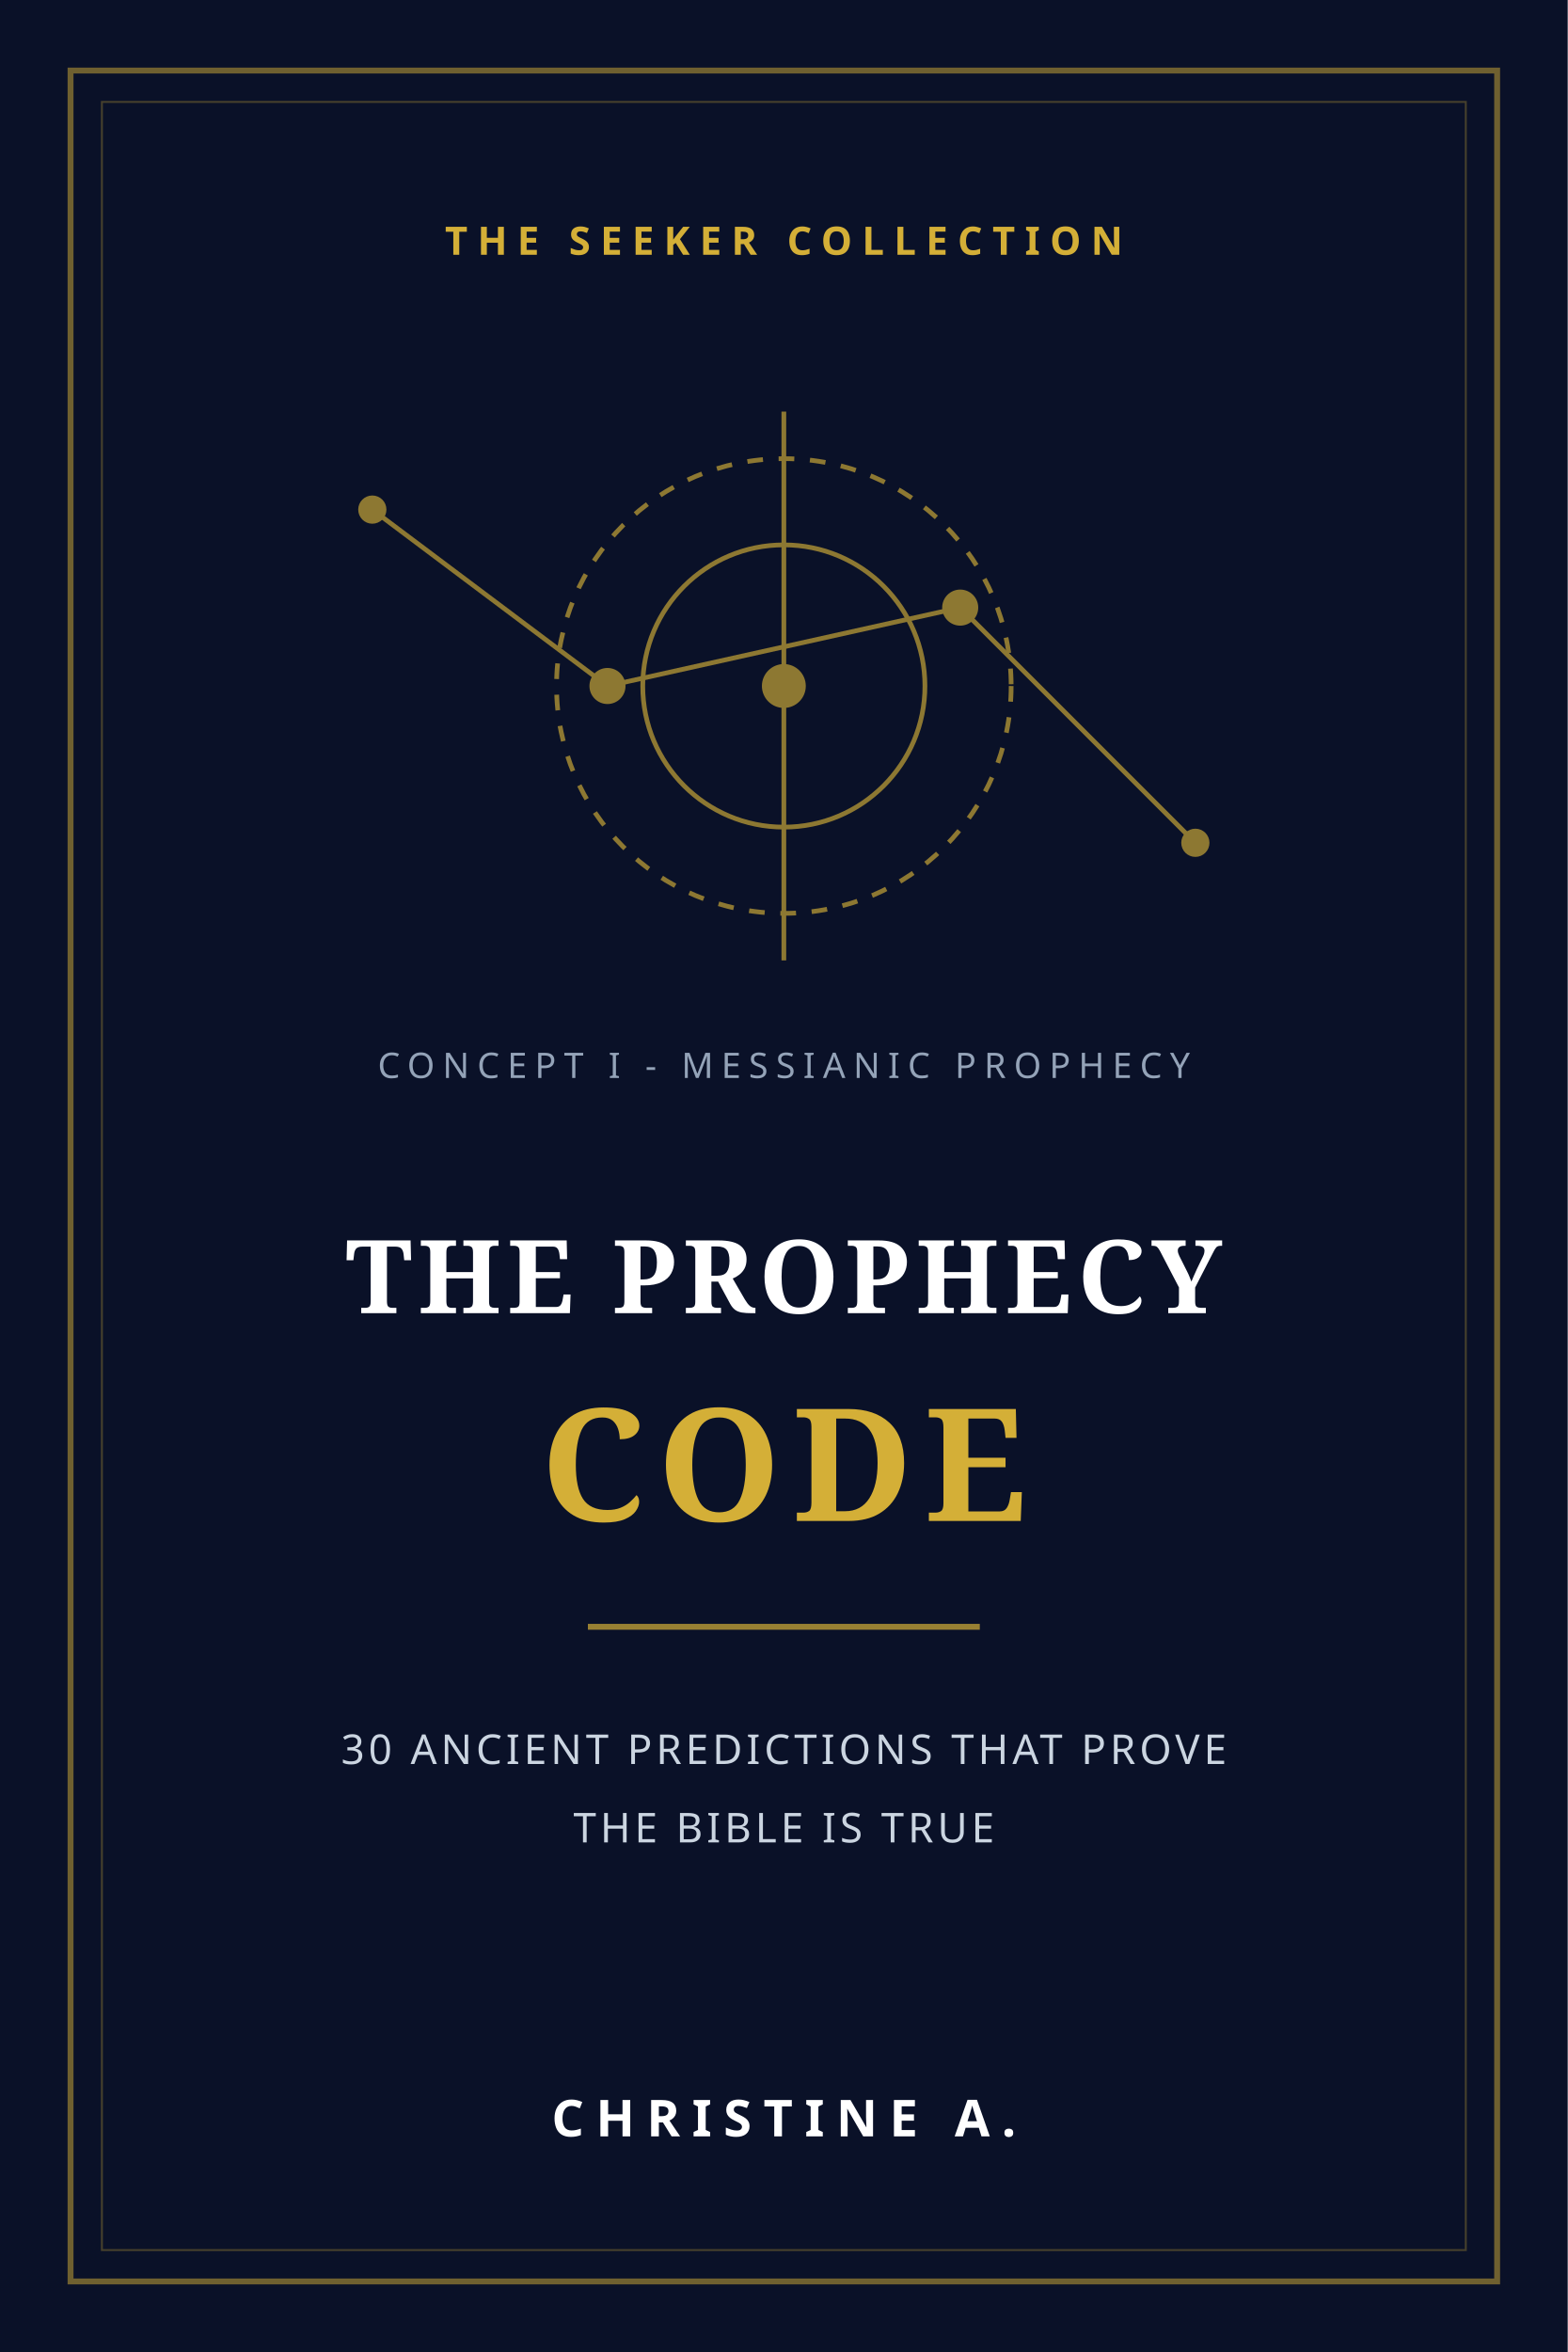
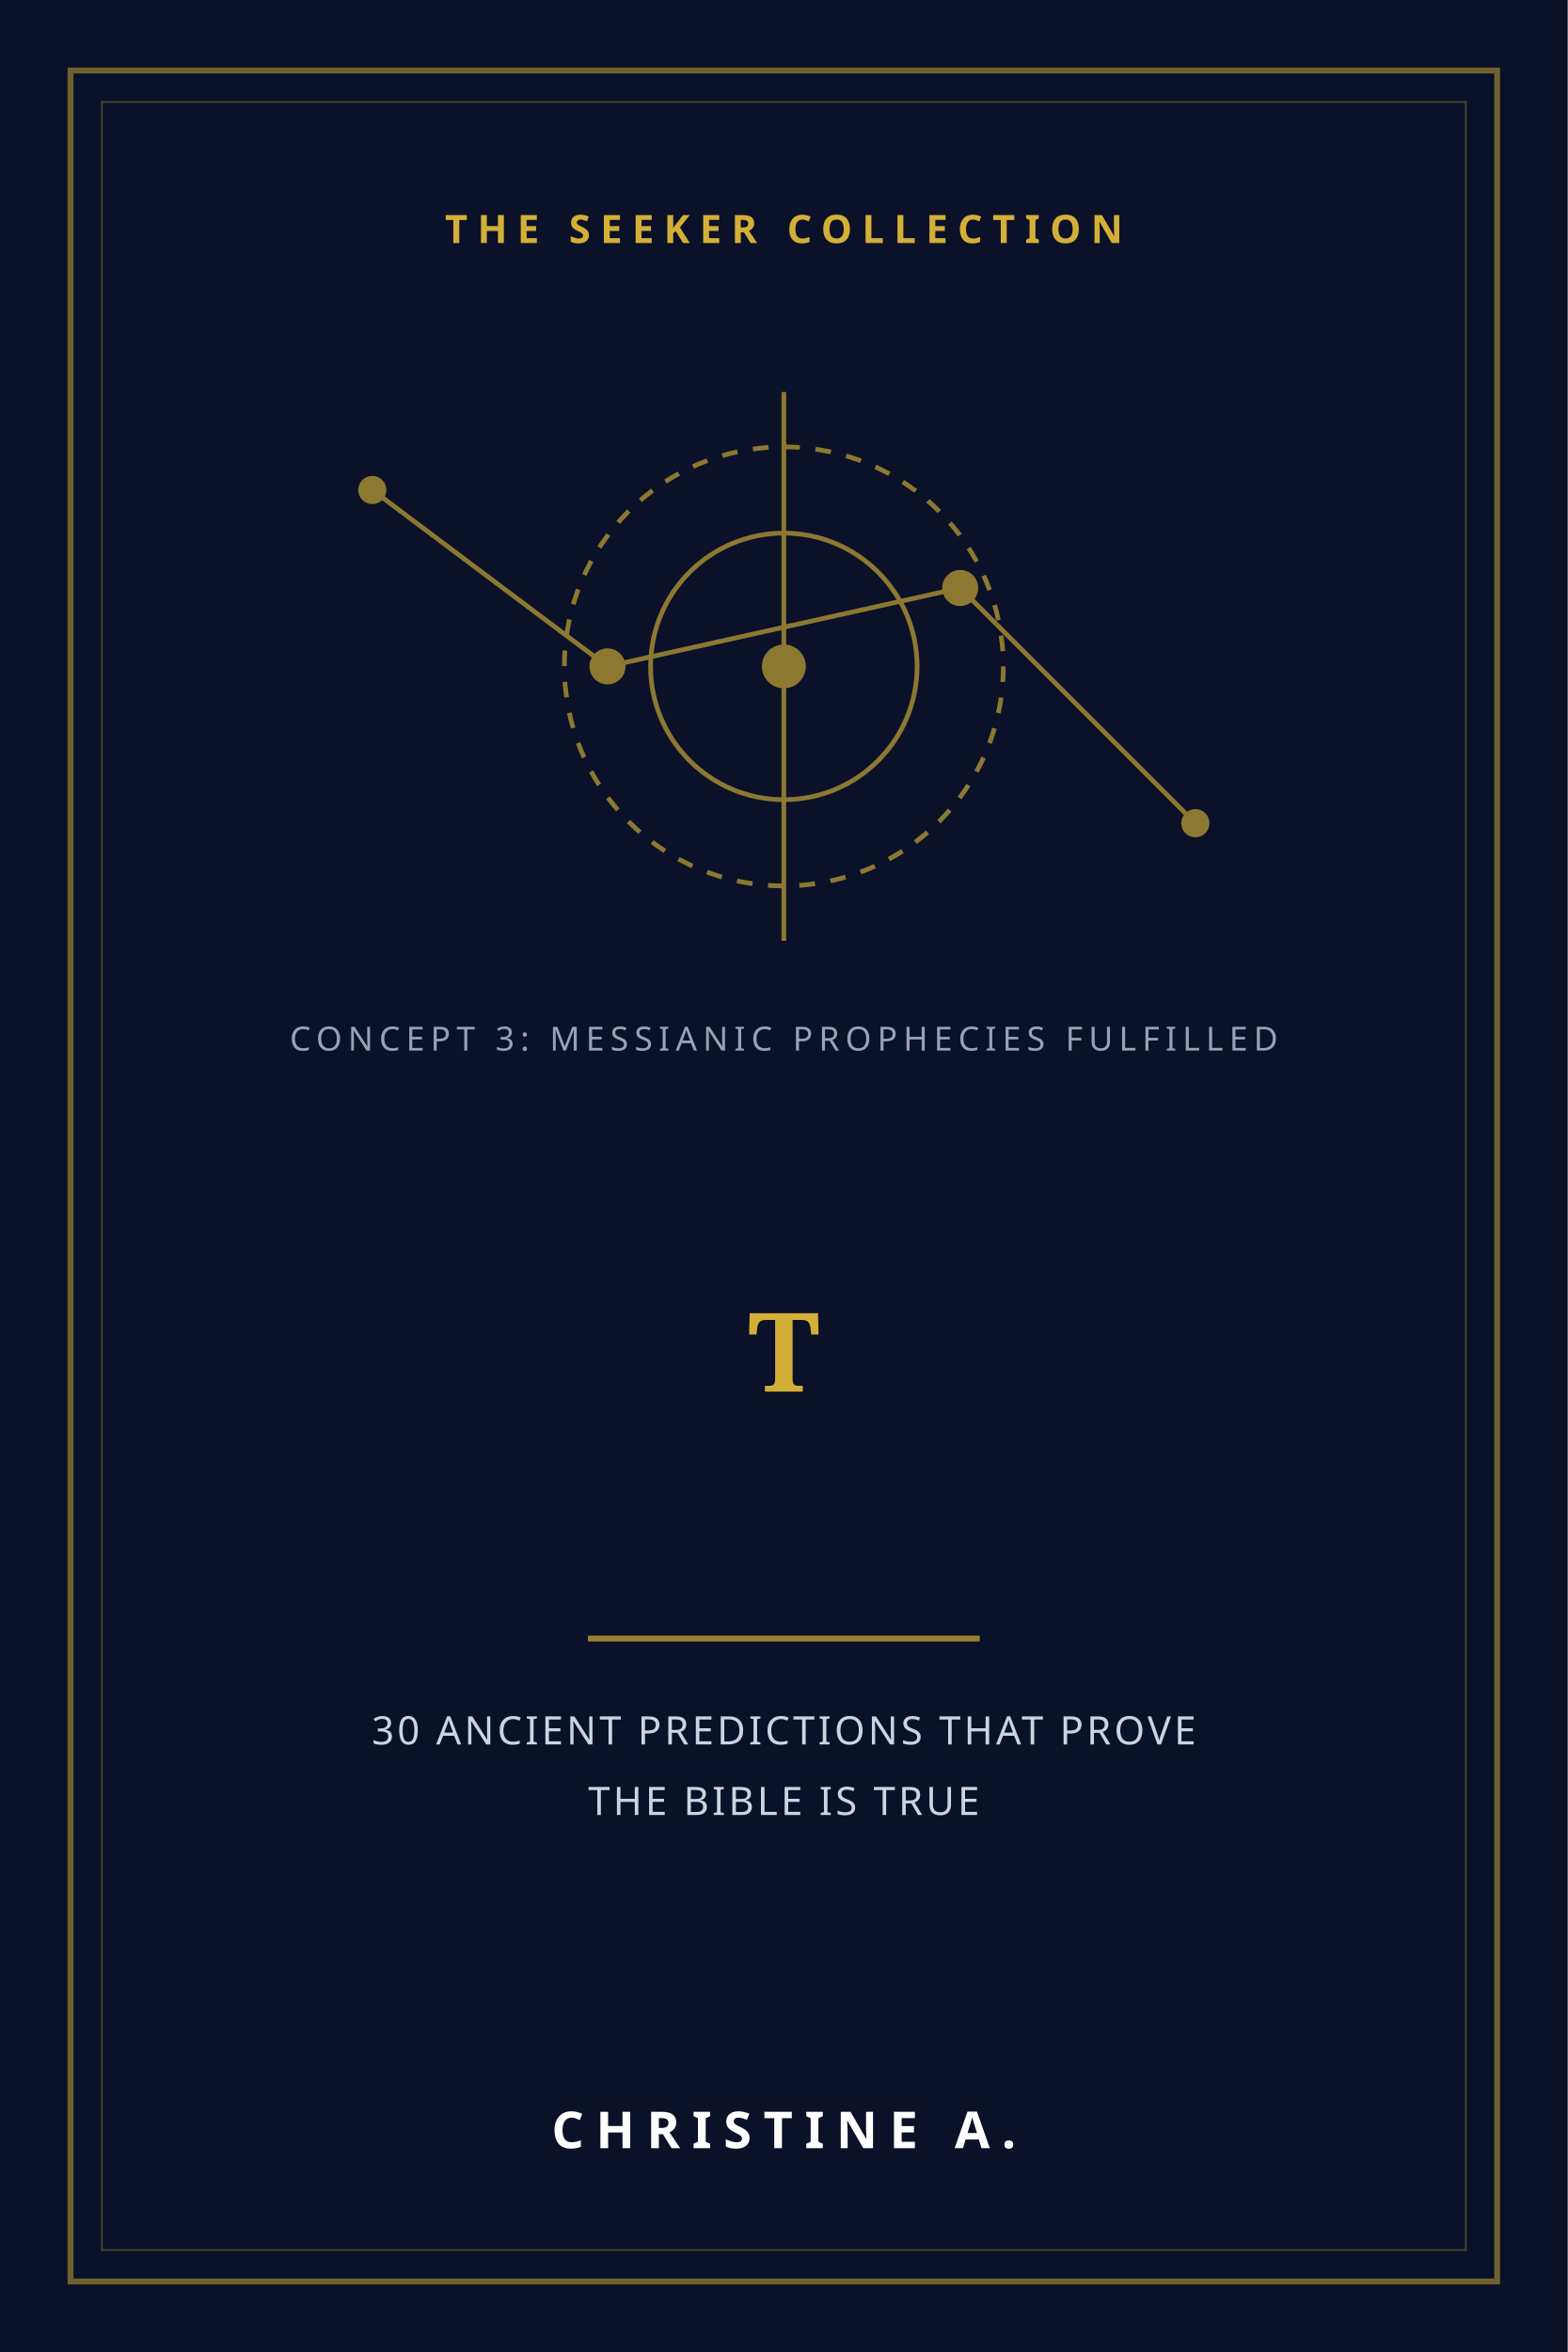
<svg xmlns="http://www.w3.org/2000/svg" viewBox="0 0 400 600" width="100%" height="100%">
  <rect width="100%" height="100%" fill="#0A1128" />
  <rect x="18" y="18" width="364" height="564" fill="none" stroke="#D4AF37" stroke-width="1.5" opacity="0.5" />
  <rect x="26" y="26" width="348" height="548" fill="none" stroke="#D4AF37" stroke-width="0.5" opacity="0.3" />
  <g stroke="#D4AF37" stroke-width="1.2" opacity="0.65">
-     <circle cx="200" cy="175" r="58" fill="none" stroke-dasharray="4 4" />
-     <circle cx="200" cy="175" r="36" fill="none" />
-     <line x1="95" y1="130" x2="155" y2="175" />
-     <line x1="155" y1="175" x2="245" y2="155" />
-     <line x1="245" y1="155" x2="305" y2="215" />
-     <line x1="200" y1="105" x2="200" y2="245" />
-     <circle cx="95" cy="130" r="3" fill="#D4AF37" />
-     <circle cx="155" cy="175" r="4" fill="#D4AF37" />
-     <circle cx="245" cy="155" r="4" fill="#D4AF37" />
-     <circle cx="305" cy="215" r="3" fill="#D4AF37" />
-     <circle cx="200" cy="175" r="5" fill="#D4AF37" />
+     <circle cx="200" cy="170" r="56" fill="none" stroke-dasharray="4 4" />
+     <circle cx="200" cy="170" r="34" fill="none" />
+     <line x1="95" y1="125" x2="155" y2="170" />
+     <line x1="155" y1="170" x2="245" y2="150" />
+     <line x1="245" y1="150" x2="305" y2="210" />
+     <line x1="200" y1="100" x2="200" y2="240" />
+     <circle cx="95" cy="125" r="3" fill="#D4AF37" />
+     <circle cx="155" cy="170" r="4" fill="#D4AF37" />
+     <circle cx="245" cy="150" r="4" fill="#D4AF37" />
+     <circle cx="305" cy="210" r="3" fill="#D4AF37" />
+     <circle cx="200" cy="170" r="5" fill="#D4AF37" />
  </g>
-   <text x="200" y="65" font-family="'Montserrat', sans-serif" font-size="10" font-weight="bold" fill="#D4AF37" text-anchor="middle" letter-spacing="2.5">THE SEEKER COLLECTION</text>
-   <text x="200" y="275" font-family="'Montserrat', sans-serif" font-size="9" fill="#94A3B8" text-anchor="middle" letter-spacing="2">CONCEPT I - MESSIANIC PROPHECY</text>
-   <text x="200" y="335" font-family="'Playfair Display', Georgia, serif" font-size="26" font-weight="bold" fill="#FFFFFF" text-anchor="middle" letter-spacing="1.5">THE PROPHECY</text>
-   <text x="200" y="388" font-family="'Playfair Display', Georgia, serif" font-size="40" font-weight="bold" fill="#D4AF37" text-anchor="middle" letter-spacing="3">CODE</text>
-   <line x1="150" y1="415" x2="250" y2="415" stroke="#D4AF37" stroke-width="1.5" opacity="0.7" />
-   <text x="200" y="450" font-family="'Montserrat', sans-serif" font-size="10.5" fill="#CBD5E1" text-anchor="middle" letter-spacing="1">30 ANCIENT PREDICTIONS THAT PROVE</text>
-   <text x="200" y="470" font-family="'Montserrat', sans-serif" font-size="10.5" fill="#CBD5E1" text-anchor="middle" letter-spacing="1">THE BIBLE IS TRUE</text>
-   <text x="200" y="545" font-family="'Montserrat', sans-serif" font-size="13" font-weight="bold" fill="#FFFFFF" text-anchor="middle" letter-spacing="3">CHRISTINE A.</text>
+   <text x="200" y="62" font-family="'Montserrat', sans-serif" font-size="10" font-weight="bold" fill="#D4AF37" text-anchor="middle" letter-spacing="2.5">THE SEEKER COLLECTION</text>
+   <text x="200" y="268" font-family="'Montserrat', sans-serif" font-size="8.5" fill="#94A3B8" text-anchor="middle" letter-spacing="1.5">CONCEPT 3: MESSIANIC PROPHECIES FULFILLED</text>
+   <text x="200" y="355" font-family="'Playfair Display', Georgia, serif" font-size="28" font-weight="bold" fill="#D4AF37" text-anchor="middle" letter-spacing="1.5">T</text>
+   <line x1="150" y1="418" x2="250" y2="418" stroke="#D4AF37" stroke-width="1.5" opacity="0.7" />
+   <text x="200" y="445" font-family="'Montserrat', sans-serif" font-size="10" fill="#CBD5E1" text-anchor="middle" letter-spacing="0.8">30 ANCIENT PREDICTIONS THAT PROVE</text>
+   <text x="200" y="463" font-family="'Montserrat', sans-serif" font-size="10" fill="#CBD5E1" text-anchor="middle" letter-spacing="0.8">THE BIBLE IS TRUE</text>
+   <text x="200" y="548" font-family="'Montserrat', sans-serif" font-size="13" font-weight="bold" fill="#FFFFFF" text-anchor="middle" letter-spacing="3">CHRISTINE A.</text>
</svg>
